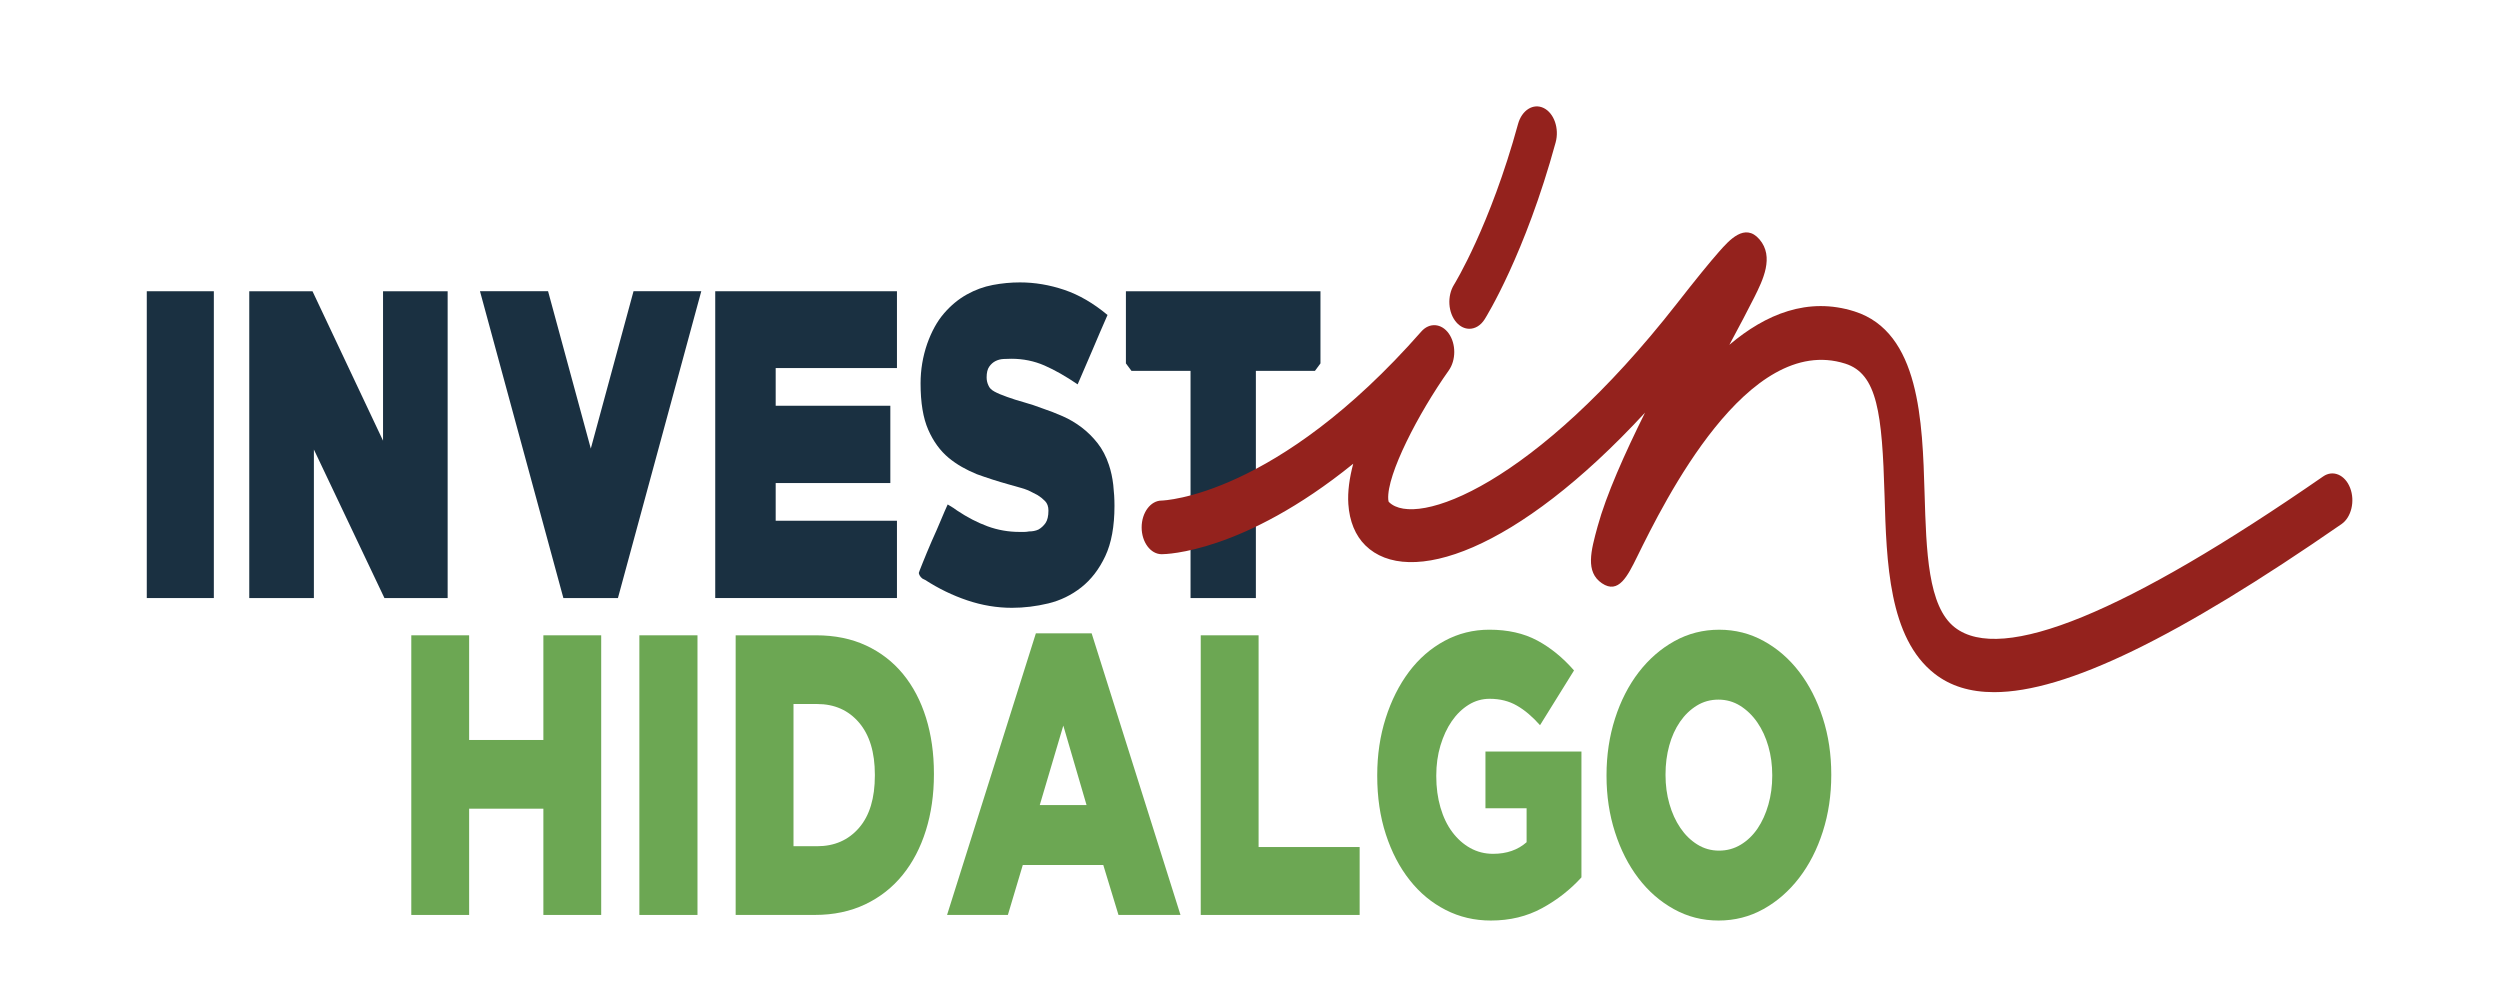
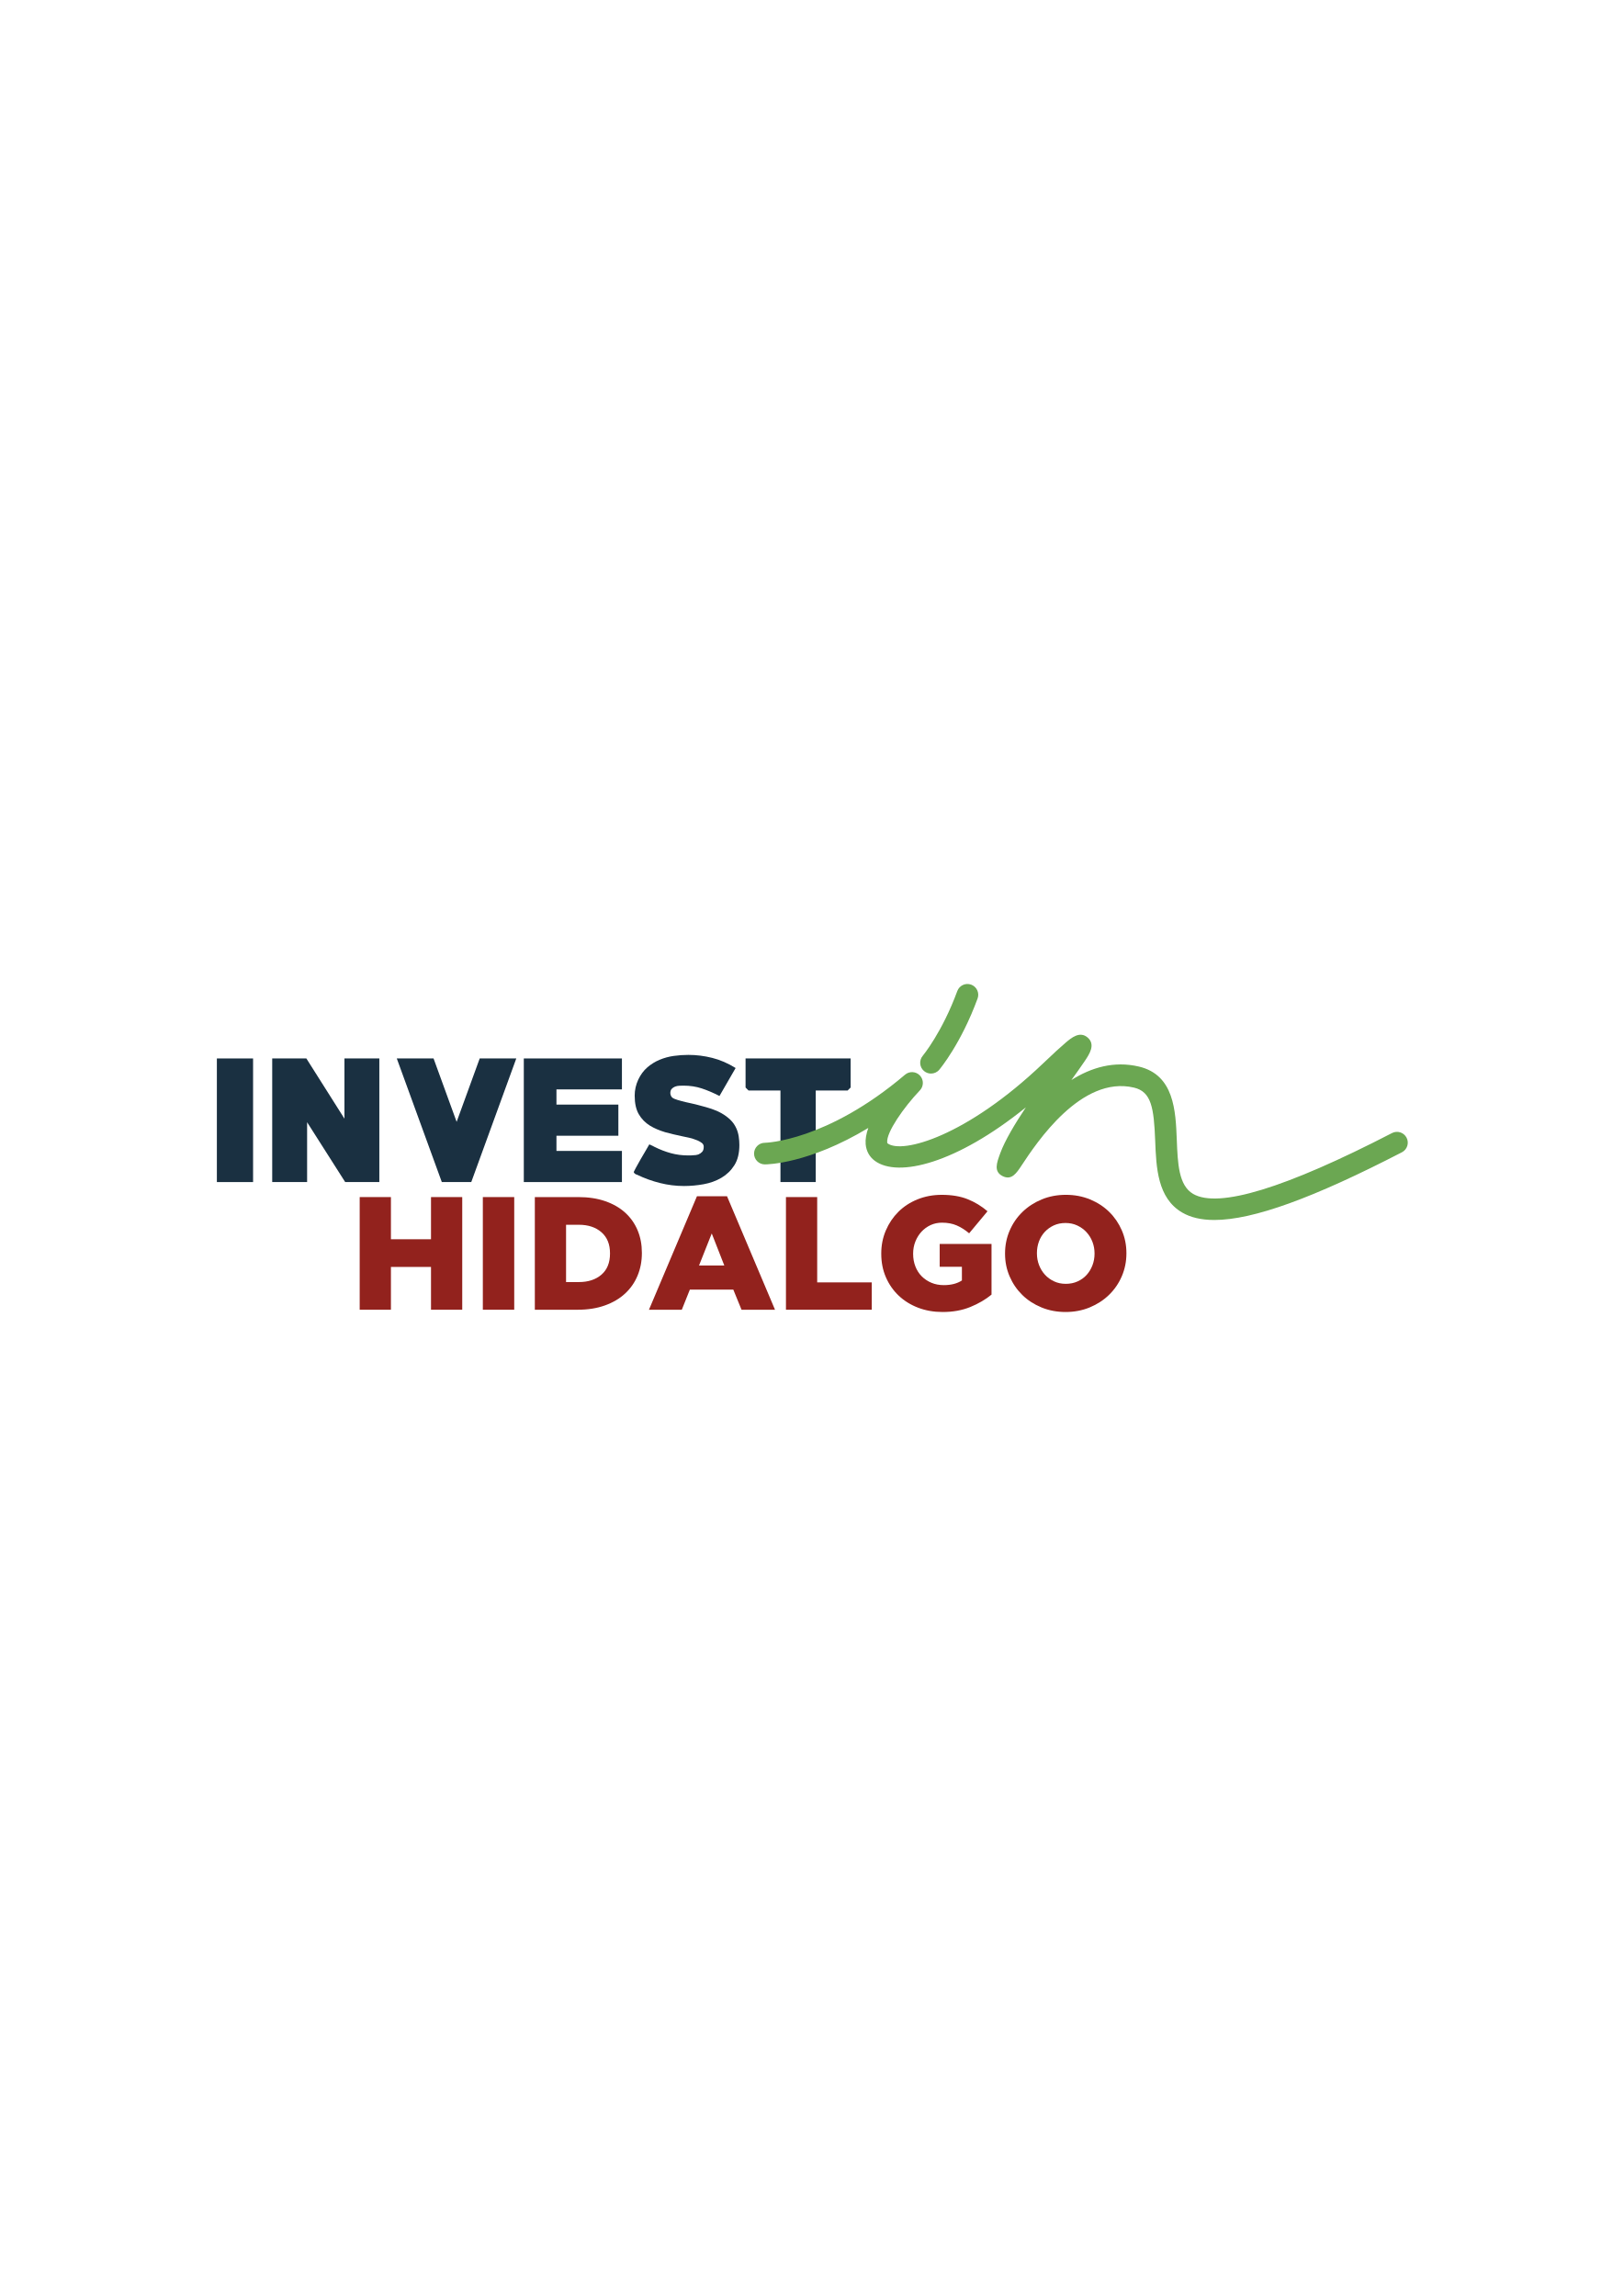
- <svg xmlns="http://www.w3.org/2000/svg" version="1.1" id="Capa_1" x="0px" y="0px" width="141.73px" height="56.69px" viewBox="0 0 141.73 56.69" enable-background="new 0 0 141.73 56.69" xml:space="preserve">
+ <svg xmlns="http://www.w3.org/2000/svg" version="1.1" id="Capa_1" x="0px" y="0px" width="595.28px" height="841.89px" viewBox="0 0 595.28 841.89" enable-background="new 0 0 595.28 841.89" xml:space="preserve">
  <g>
    <g>
-       <path fill="#1A3041" d="M8.321,33.904V16.511h3.802v17.394H8.321z" />
-       <path fill="#1A3041" d="M21.794,33.904l-3.999-8.419v8.419h-3.664V16.511h3.585l3.999,8.472v-8.472h3.663v17.394H21.794z" />
-       <path fill="#1A3041" d="M35.032,33.904h-3.093l-4.728-17.394h3.86l2.423,8.921l2.422-8.921h3.841L35.032,33.904z" />
-       <path fill="#1A3041" d="M40.548,33.904V16.511H50.85v4.355h-6.875v2.137h6.5v4.382h-6.5v2.137h6.875v4.382H40.548z" />
-       <path fill="#1A3041" d="M57.37,34.458c-0.854,0-1.698-0.141-2.532-0.422s-1.631-0.668-2.393-1.161    c-0.013,0-0.033-0.009-0.06-0.027c-0.026-0.016-0.059-0.033-0.098-0.052c-0.066-0.052-0.115-0.11-0.148-0.171    c-0.033-0.063-0.049-0.11-0.049-0.146c0-0.019,0.072-0.207,0.217-0.567c0.144-0.361,0.315-0.77,0.512-1.229    c0.184-0.404,0.355-0.795,0.513-1.174c0.157-0.378,0.289-0.681,0.394-0.911c0.145,0.088,0.252,0.155,0.325,0.198    c0.072,0.044,0.141,0.093,0.207,0.146c0.578,0.386,1.155,0.686,1.733,0.897c0.578,0.211,1.182,0.317,1.812,0.317    c0.092,0,0.181,0,0.266,0c0.085,0,0.174-0.01,0.266-0.028c0.197,0,0.375-0.033,0.532-0.105c0.157-0.086,0.292-0.211,0.404-0.368    c0.111-0.159,0.167-0.396,0.167-0.712c0-0.229-0.066-0.41-0.197-0.541c-0.132-0.133-0.27-0.242-0.414-0.331    c-0.091-0.052-0.177-0.097-0.256-0.132c-0.224-0.123-0.45-0.216-0.679-0.277c-0.23-0.062-0.463-0.127-0.699-0.198    c-0.315-0.088-0.624-0.181-0.926-0.277c-0.302-0.097-0.598-0.199-0.886-0.303c-0.302-0.124-0.584-0.26-0.847-0.41    c-0.263-0.149-0.512-0.321-0.749-0.515c-0.486-0.405-0.874-0.937-1.162-1.597c-0.29-0.66-0.434-1.535-0.434-2.625    c0-0.774,0.125-1.522,0.374-2.244c0.25-0.704,0.568-1.28,0.956-1.729c0.387-0.448,0.817-0.804,1.29-1.068    c0.473-0.264,0.965-0.444,1.478-0.541c0.512-0.097,1.024-0.145,1.536-0.145c0.84,0,1.678,0.141,2.512,0.422    c0.834,0.282,1.651,0.756,2.453,1.425c-0.302,0.687-0.584,1.342-0.847,1.967c-0.263,0.625-0.545,1.279-0.847,1.966    c-0.67-0.457-1.297-0.813-1.881-1.069c-0.584-0.255-1.211-0.382-1.882-0.382c-0.131,0-0.279,0.004-0.443,0.013    c-0.165,0.009-0.315,0.049-0.453,0.119c-0.138,0.07-0.256,0.176-0.354,0.316c-0.099,0.141-0.147,0.343-0.147,0.607    c0,0.159,0.032,0.308,0.098,0.449c0.052,0.141,0.167,0.26,0.345,0.356c0.177,0.097,0.417,0.198,0.719,0.304    c0.289,0.105,0.607,0.207,0.955,0.303c0.348,0.097,0.706,0.215,1.074,0.356c0.368,0.123,0.742,0.269,1.123,0.436    c0.38,0.167,0.738,0.379,1.073,0.633c0.335,0.255,0.637,0.554,0.906,0.897c0.269,0.344,0.483,0.752,0.64,1.228    c0.118,0.352,0.2,0.73,0.246,1.135c0.046,0.405,0.069,0.801,0.069,1.188c0,1.162-0.174,2.112-0.522,2.851    c-0.348,0.739-0.801,1.328-1.359,1.769c-0.558,0.439-1.182,0.743-1.871,0.91C58.739,34.375,58.053,34.458,57.37,34.458z" />
-       <path fill="#1A3041" d="M74.548,21.024h-3.35v12.88h-3.704v-12.88h-3.349l-0.315-0.422v-4.091h11.03v4.091L74.548,21.024z" />
+       <path fill="#1A3041" d="M79.508,433.436v-45.327h13.275v45.327H79.508z" />
+       <path fill="#1A3041" d="M126.553,433.436l-13.962-21.94v21.94H99.797v-45.327h12.519l13.963,22.078v-22.078h12.792v45.327H126.553    z" />
+       <path fill="#1A3041" d="M172.776,433.436h-10.799l-16.509-45.327h13.481l8.461,23.248l8.458-23.248h13.413L172.776,433.436z" />
+       <path fill="#1A3041" d="M192.035,433.436v-45.327h35.974v11.35h-24.005v5.57h22.698v11.418h-22.698v5.571h24.005v11.417H192.035z" />
+       <path fill="#1A3041" d="M250.773,434.881c-2.982,0-5.927-0.367-8.839-1.102c-2.912-0.732-5.697-1.74-8.356-3.025    c-0.046,0-0.115-0.022-0.207-0.068c-0.092-0.045-0.207-0.092-0.343-0.139c-0.23-0.137-0.401-0.286-0.517-0.446    c-0.115-0.161-0.171-0.286-0.171-0.378c0-0.045,0.251-0.539,0.756-1.479c0.505-0.94,1.101-2.005,1.788-3.199    c0.643-1.054,1.239-2.074,1.79-3.06c0.549-0.985,1.008-1.776,1.375-2.374c0.505,0.23,0.883,0.402,1.135,0.516    c0.252,0.115,0.492,0.242,0.723,0.38c2.018,1.007,4.034,1.788,6.053,2.338c2.017,0.551,4.127,0.826,6.328,0.826    c0.321,0,0.63,0,0.929,0c0.297,0,0.606-0.023,0.928-0.07c0.689,0,1.308-0.09,1.858-0.274c0.55-0.229,1.019-0.551,1.41-0.963    c0.389-0.413,0.585-1.032,0.585-1.856c0-0.597-0.231-1.067-0.689-1.411c-0.458-0.344-0.94-0.63-1.445-0.86    c-0.32-0.137-0.618-0.25-0.894-0.343c-0.78-0.32-1.571-0.562-2.372-0.723c-0.803-0.16-1.617-0.332-2.441-0.516    c-1.101-0.229-2.18-0.47-3.234-0.722c-1.055-0.252-2.087-0.517-3.095-0.791c-1.056-0.32-2.041-0.676-2.958-1.066    c-0.917-0.389-1.788-0.836-2.613-1.341c-1.697-1.054-3.05-2.441-4.058-4.162c-1.01-1.72-1.513-4-1.513-6.843    c0-2.018,0.435-3.967,1.306-5.848c0.871-1.833,1.983-3.336,3.337-4.505c1.352-1.168,2.854-2.097,4.505-2.785    c1.651-0.688,3.369-1.158,5.159-1.41c1.789-0.251,3.577-0.378,5.364-0.378c2.934,0,5.859,0.367,8.77,1.1    c2.912,0.735,5.767,1.973,8.564,3.714c-1.056,1.789-2.042,3.497-2.959,5.125c-0.917,1.627-1.903,3.335-2.958,5.124    c-2.338-1.192-4.528-2.12-6.568-2.787c-2.041-0.665-4.229-0.997-6.57-0.997c-0.458,0-0.974,0.012-1.546,0.034    c-0.574,0.023-1.1,0.128-1.582,0.31c-0.482,0.184-0.894,0.459-1.239,0.826c-0.344,0.368-0.516,0.894-0.516,1.582    c0,0.413,0.114,0.803,0.345,1.169c0.182,0.368,0.584,0.678,1.203,0.929c0.619,0.252,1.456,0.516,2.511,0.791    c1.009,0.274,2.121,0.539,3.336,0.791c1.215,0.253,2.464,0.562,3.749,0.929c1.283,0.321,2.59,0.701,3.921,1.134    c1.328,0.437,2.579,0.988,3.747,1.65c1.169,0.666,2.225,1.445,3.165,2.34c0.939,0.894,1.686,1.96,2.235,3.198    c0.412,0.917,0.698,1.903,0.86,2.957c0.16,1.056,0.24,2.087,0.24,3.096c0,3.026-0.607,5.502-1.822,7.429    c-1.215,1.926-2.797,3.462-4.747,4.609c-1.949,1.145-4.126,1.936-6.534,2.372C255.555,434.662,253.158,434.881,250.773,434.881z" />
+       <path fill="#1A3041" d="M310.752,399.871H299.06v33.565h-12.933v-33.565h-11.692l-1.1-1.101v-10.661h38.517v10.661    L310.752,399.871z" />
    </g>
    <g>
-       <path fill="#6CA753" d="M23.317,36.017h3.279v5.934h4.209v-5.934h3.278v15.853h-3.278v-6.024h-4.209v6.024h-3.279V36.017z" />
-       <path fill="#6CA753" d="M36.247,36.017h3.295v15.853h-3.295V36.017z" />
-       <path fill="#6CA753" d="M41.706,36.017h4.563c1.06,0,2.003,0.193,2.831,0.578c0.828,0.385,1.527,0.926,2.096,1.619    c0.569,0.694,1.003,1.521,1.302,2.48c0.298,0.957,0.448,2.012,0.448,3.158v0.045c0,1.147-0.152,2.209-0.456,3.182    c-0.305,0.975-0.744,1.817-1.319,2.525c-0.575,0.71-1.282,1.266-2.121,1.665s-1.789,0.6-2.848,0.6h-4.496V36.017z M46.325,47.974    c0.983,0,1.775-0.347,2.375-1.041c0.6-0.693,0.898-1.683,0.898-2.967V43.92c0-1.268-0.299-2.253-0.898-2.955    s-1.392-1.053-2.375-1.053h-1.34v8.062H46.325z" />
-       <path fill="#6CA753" d="M58.726,35.903h3.161l5.037,15.966h-3.515l-0.862-2.831h-4.563l-0.845,2.831h-3.448L58.726,35.903z     M61.599,45.642l-1.318-4.507l-1.335,4.507H61.599z" />
-       <path fill="#6CA753" d="M68.072,36.017h3.28V48.02h5.729v3.85h-9.009V36.017z" />
-       <path fill="#6CA753" d="M84.518,52.187c-0.924,0-1.777-0.199-2.561-0.601c-0.783-0.399-1.463-0.961-2.036-1.688    c-0.575-0.725-1.026-1.589-1.353-2.592c-0.328-1.004-0.49-2.109-0.49-3.318v-0.045c0-1.147,0.16-2.223,0.479-3.227    c0.32-1.004,0.76-1.88,1.32-2.628c0.561-0.747,1.232-1.332,2.015-1.755c0.781-0.422,1.628-0.634,2.542-0.634    c1.047,0,1.951,0.203,2.713,0.611c0.76,0.407,1.455,0.974,2.087,1.699l-1.927,3.103c-0.428-0.483-0.865-0.854-1.311-1.109    c-0.445-0.258-0.96-0.387-1.546-0.387c-0.429,0-0.826,0.114-1.192,0.341c-0.365,0.227-0.684,0.536-0.954,0.928    c-0.271,0.393-0.484,0.853-0.643,1.382c-0.158,0.528-0.236,1.095-0.236,1.698v0.046c0,0.634,0.079,1.223,0.237,1.766    c0.158,0.544,0.381,1.008,0.67,1.393c0.289,0.386,0.627,0.688,1.018,0.906s0.822,0.329,1.297,0.329c0.77,0,1.402-0.22,1.899-0.658    v-1.925h-2.333v-3.215h5.442v7.133c-0.63,0.695-1.374,1.277-2.23,1.744C86.568,51.953,85.6,52.187,84.518,52.187z" />
-       <path fill="#6CA753" d="M97.43,52.187c-0.912,0-1.758-0.215-2.534-0.646c-0.778-0.431-1.448-1.015-2.012-1.755    c-0.563-0.739-1.006-1.607-1.326-2.605c-0.321-0.996-0.481-2.06-0.481-3.192v-0.045c0-1.133,0.16-2.2,0.481-3.205    c0.32-1.003,0.77-1.88,1.343-2.627c0.575-0.746,1.252-1.336,2.028-1.766c0.777-0.431,1.623-0.646,2.535-0.646    c0.913,0,1.758,0.215,2.535,0.646c0.778,0.43,1.448,1.015,2.012,1.755s1.006,1.608,1.327,2.604s0.48,2.061,0.48,3.192v0.046    c0,1.132-0.159,2.2-0.48,3.205c-0.321,1.004-0.77,1.879-1.344,2.626c-0.575,0.748-1.251,1.336-2.028,1.767    S98.343,52.187,97.43,52.187z M97.455,48.224c0.453,0,0.864-0.114,1.238-0.341c0.373-0.226,0.688-0.532,0.949-0.916    c0.26-0.386,0.463-0.834,0.61-1.348c0.146-0.514,0.22-1.057,0.22-1.631v-0.045c0-0.574-0.073-1.117-0.22-1.63    c-0.147-0.515-0.356-0.967-0.627-1.36c-0.271-0.392-0.594-0.704-0.967-0.939c-0.373-0.233-0.786-0.351-1.237-0.351    s-0.86,0.113-1.229,0.341c-0.366,0.226-0.684,0.531-0.949,0.916s-0.47,0.835-0.611,1.348c-0.141,0.514-0.21,1.057-0.21,1.63v0.046    c0,0.573,0.072,1.117,0.22,1.631c0.146,0.514,0.353,0.966,0.619,1.358c0.265,0.393,0.584,0.706,0.957,0.939    C96.592,48.107,97.004,48.224,97.455,48.224z" />
+       <path fill="#92221D" d="M131.869,438.941h11.449v15.463h14.695v-15.463h11.449v41.311h-11.449v-15.697h-14.695v15.697h-11.449    V438.941z" />
+       <path fill="#92221D" d="M177.016,438.941h11.508v41.311h-11.508V438.941z" />
+       <path fill="#92221D" d="M196.078,438.941h15.935c3.698,0,6.994,0.502,9.884,1.505c2.892,1.004,5.332,2.411,7.319,4.22    c1.986,1.811,3.5,3.964,4.545,6.463c1.042,2.498,1.563,5.242,1.563,8.232v0.119c0,2.989-0.531,5.754-1.593,8.291    c-1.062,2.538-2.596,4.732-4.604,6.58c-2.007,1.85-4.476,3.297-7.406,4.338c-2.932,1.043-6.247,1.563-9.945,1.563h-15.698V438.941    z M212.207,470.103c3.435,0,6.199-0.905,8.292-2.715c2.094-1.809,3.139-4.387,3.139-7.731v-0.117c0-3.305-1.045-5.873-3.139-7.703    c-2.093-1.828-4.857-2.743-8.292-2.743h-4.68v21.01H212.207z" />
+       <path fill="#92221D" d="M255.508,438.646h11.035l17.587,41.605h-12.275l-3.011-7.376H252.91l-2.95,7.376h-12.039L255.508,438.646z     M265.541,464.023l-4.603-11.745l-4.662,11.745H265.541z" />
+       <path fill="#92221D" d="M288.144,438.941h11.45v31.279H319.6v10.031h-31.456V438.941z" />
+       <path fill="#92221D" d="M345.567,481.08c-3.226,0-6.208-0.521-8.942-1.564c-2.733-1.042-5.104-2.508-7.109-4.397    c-2.008-1.888-3.582-4.14-4.723-6.756c-1.143-2.616-1.71-5.498-1.71-8.647v-0.117c0-2.99,0.558-5.793,1.673-8.41    c1.115-2.615,2.651-4.898,4.609-6.846c1.956-1.947,4.301-3.472,7.031-4.574c2.729-1.102,5.688-1.652,8.875-1.652    c3.66,0,6.816,0.531,9.473,1.595c2.655,1.061,5.086,2.536,7.289,4.427l-6.729,8.084c-1.495-1.258-3.02-2.223-4.574-2.893    c-1.555-0.668-3.354-1.004-5.398-1.004c-1.496,0-2.884,0.297-4.162,0.886c-1.279,0.591-2.391,1.399-3.334,2.421    c-0.945,1.023-1.691,2.223-2.243,3.601c-0.551,1.376-0.825,2.853-0.825,4.425v0.118c0,1.651,0.275,3.187,0.829,4.604    c0.552,1.416,1.331,2.625,2.338,3.628c1.008,1.004,2.19,1.79,3.554,2.361c1.36,0.571,2.871,0.856,4.528,0.856    c2.685,0,4.896-0.57,6.634-1.712v-5.016h-8.146v-8.381h19.003v18.589c-2.204,1.812-4.799,3.326-7.79,4.545    S349.344,481.08,345.567,481.08z" />
+       <path fill="#92221D" d="M390.656,481.08c-3.188,0-6.139-0.562-8.853-1.684c-2.717-1.119-5.056-2.645-7.023-4.572    s-3.512-4.19-4.632-6.787c-1.122-2.597-1.683-5.37-1.683-8.322v-0.117c0-2.951,0.561-5.732,1.683-8.352    c1.12-2.616,2.686-4.898,4.689-6.846c2.009-1.947,4.369-3.481,7.084-4.604c2.714-1.12,5.665-1.682,8.853-1.682    c3.186,0,6.137,0.562,8.852,1.682c2.715,1.122,5.055,2.646,7.023,4.574c1.967,1.93,3.511,4.19,4.634,6.787    c1.12,2.597,1.68,5.37,1.68,8.322v0.117c0,2.951-0.56,5.734-1.68,8.352c-1.123,2.616-2.686,4.896-4.692,6.846    c-2.007,1.947-4.368,3.482-7.083,4.602C396.793,480.519,393.842,481.08,390.656,481.08z M390.744,470.752    c1.578,0,3.018-0.296,4.32-0.887c1.303-0.589,2.406-1.386,3.314-2.39c0.906-1.003,1.616-2.173,2.129-3.511    c0.514-1.338,0.771-2.754,0.771-4.25v-0.117c0-1.496-0.258-2.912-0.771-4.248c-0.513-1.338-1.241-2.519-2.189-3.542    c-0.945-1.023-2.07-1.839-3.371-2.45c-1.304-0.609-2.743-0.914-4.321-0.914c-1.577,0-3.008,0.295-4.29,0.885    c-1.282,0.592-2.388,1.388-3.314,2.391c-0.929,1.004-1.639,2.175-2.133,3.513c-0.492,1.337-0.736,2.753-0.736,4.249v0.117    c0,1.496,0.256,2.912,0.768,4.25c0.514,1.338,1.231,2.518,2.16,3.54c0.928,1.022,2.041,1.841,3.345,2.449    C387.727,470.447,389.166,470.752,390.744,470.752z" />
    </g>
    <g>
-       <path fill="#94221D" d="M133.234,27.662c-0.288-0.746-0.973-1.039-1.529-0.652c-11.198,7.753-18.225,10.632-20.885,8.558    c-1.523-1.189-1.615-4.305-1.712-7.604c-0.12-4.069-0.269-9.134-3.972-10.309c-2.637-0.836-5.031,0.146-7.094,1.893    c0.569-1.065,1.062-1.988,1.413-2.693c0.482-0.968,1.143-2.295,0.293-3.284c-0.825-0.961-1.712,0.042-2.298,0.706    c-0.531,0.601-1.312,1.563-2.388,2.938c-8.036,10.279-14.79,12.754-16.313,11.253c-0.024-0.024-0.039-0.04-0.047-0.159    c-0.093-1.396,1.709-4.879,3.43-7.306c0.416-0.586,0.418-1.505,0.004-2.093c-0.416-0.587-1.101-0.637-1.56-0.114    c-8.22,9.356-14.603,9.579-14.722,9.582c-0.625,0.002-1.132,0.682-1.132,1.521c0,0.838,0.508,1.52,1.135,1.52    c0.23,0,4.614-0.072,10.86-5.129c-0.213,0.801-0.324,1.58-0.277,2.286c0.064,0.974,0.396,1.783,0.965,2.343    c2.435,2.4,8.56,0.377,15.855-7.525c-1.161,2.338-2.199,4.664-2.688,6.448c-0.38,1.386-0.707,2.581,0.245,3.225    c0.942,0.636,1.454-0.405,1.997-1.507c1.548-3.142,6.256-12.704,11.797-10.945c1.827,0.58,2.091,2.829,2.228,7.469    c0.11,3.788,0.236,8.083,2.839,10.112c0.886,0.692,2.001,1.044,3.373,1.044c4.068,0,10.393-3.089,19.694-9.528    C133.304,29.326,133.521,28.408,133.234,27.662z" />
-       <path fill="#94221D" d="M83.301,18.639c0.323,0,0.645-0.184,0.869-0.542c0.094-0.148,2.291-3.688,4.022-10.021    c0.216-0.788-0.087-1.662-0.675-1.951c-0.588-0.289-1.24,0.116-1.456,0.905c-1.581,5.776-3.598,9.06-3.63,9.11    c-0.401,0.643-0.34,1.601,0.14,2.141C82.783,18.521,83.043,18.639,83.301,18.639z" />
+       <path fill="#6BA752" d="M515.674,417.168c-1.004-1.944-3.396-2.707-5.34-1.701c-39.103,20.207-63.638,27.71-72.922,22.305    c-5.325-3.1-5.644-11.221-5.982-19.818c-0.416-10.604-0.936-23.801-13.867-26.864c-9.202-2.179-17.569,0.38-24.771,4.934    c1.993-2.777,3.712-5.182,4.937-7.019c1.683-2.524,3.986-5.982,1.025-8.557c-2.885-2.505-5.98,0.11-8.029,1.84    c-1.853,1.566-4.578,4.071-8.333,7.655c-28.063,26.786-51.644,33.238-56.961,29.326c-0.087-0.064-0.142-0.104-0.169-0.415    c-0.32-3.638,5.969-12.715,11.98-19.039c1.452-1.527,1.455-3.922,0.008-5.453s-3.839-1.661-5.444-0.298    c-28.699,24.382-50.988,24.963-51.405,24.97c-2.183,0.007-3.95,1.778-3.95,3.963c0,2.188,1.774,3.962,3.963,3.962    c0.804,0,16.114-0.188,37.923-13.367c-0.743,2.087-1.132,4.117-0.97,5.958c0.224,2.537,1.388,4.647,3.367,6.104    c8.502,6.256,29.891,0.984,55.364-19.609c-4.053,6.092-7.681,12.154-9.384,16.801c-1.324,3.61-2.468,6.729,0.854,8.405    c3.293,1.657,5.08-1.055,6.976-3.927c5.403-8.188,21.845-33.107,41.192-28.522c6.379,1.511,7.299,7.373,7.774,19.463    c0.388,9.874,0.829,21.065,9.913,26.356c3.096,1.802,6.989,2.717,11.779,2.717c14.207,0,36.291-8.047,68.77-24.83    C515.916,421.503,516.678,419.112,515.674,417.168z" />
+       <path fill="#6BA752" d="M341.32,393.653c1.129,0,2.25-0.479,3.033-1.411c0.324-0.385,7.998-9.612,14.046-26.113    c0.753-2.054-0.302-4.331-2.357-5.084c-2.053-0.751-4.331,0.303-5.085,2.358c-5.517,15.054-12.563,23.61-12.672,23.741    c-1.404,1.675-1.188,4.171,0.484,5.58C339.514,393.348,340.419,393.653,341.32,393.653z" />
    </g>
  </g>
</svg>
